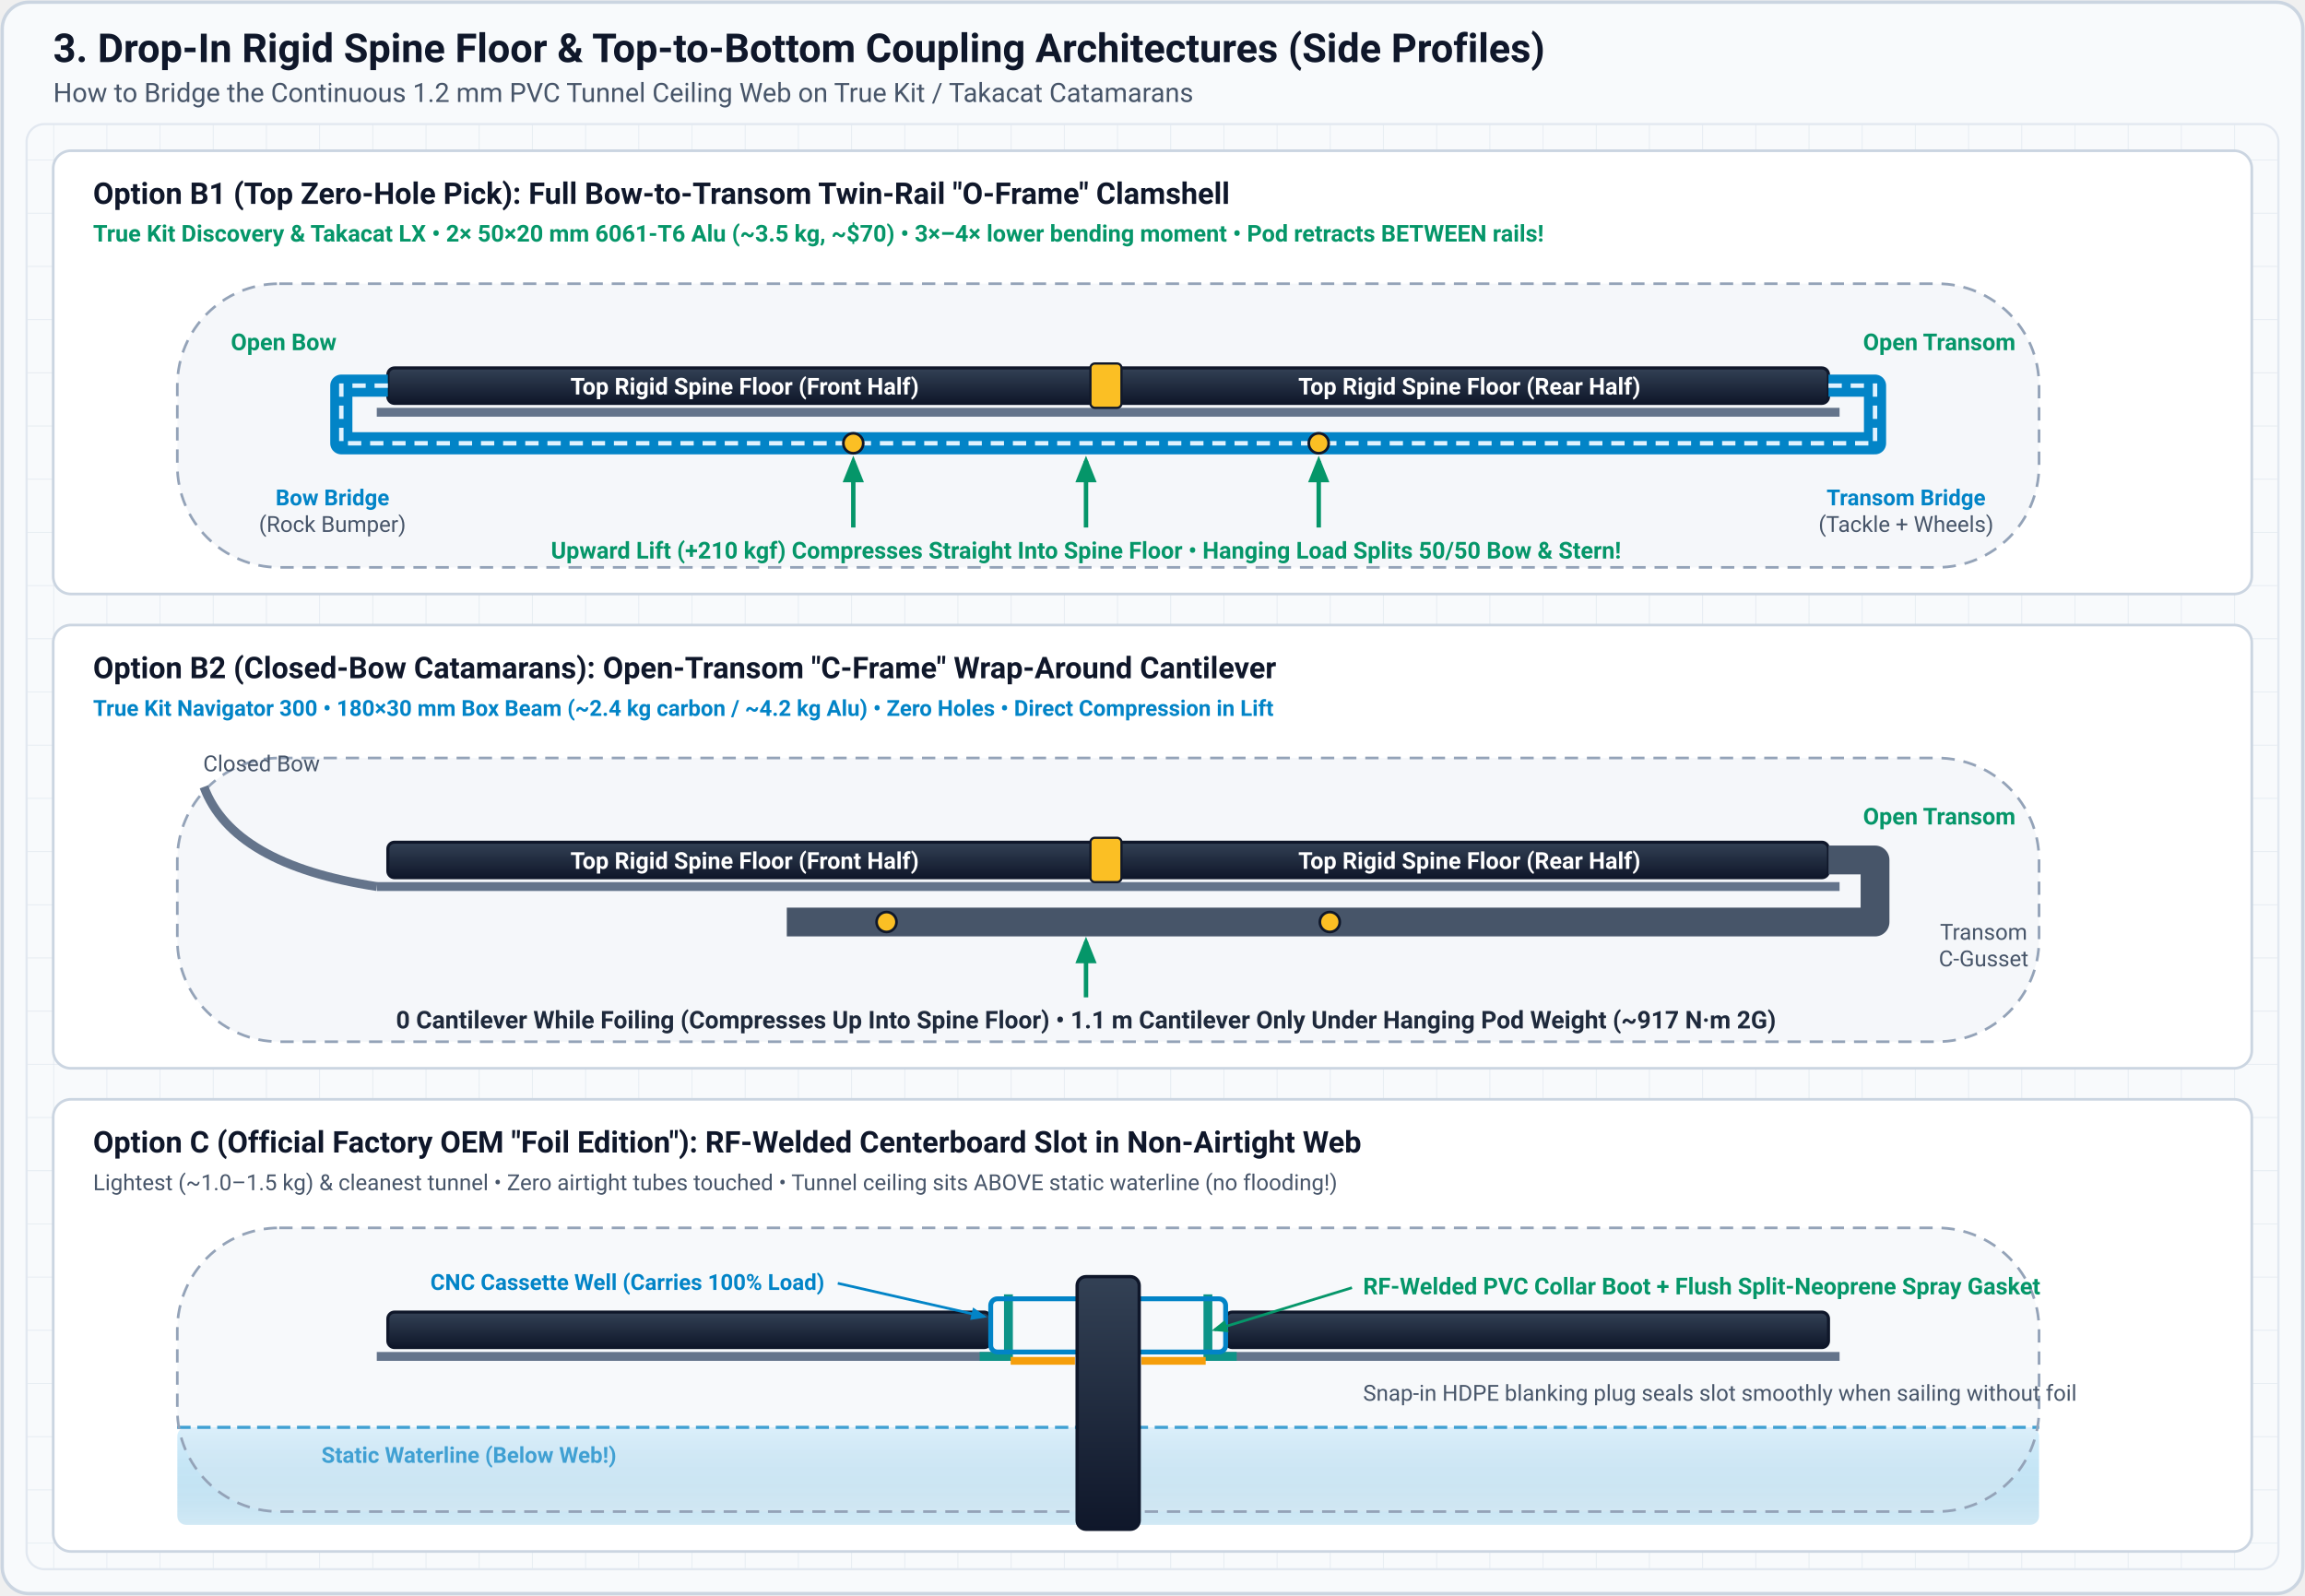
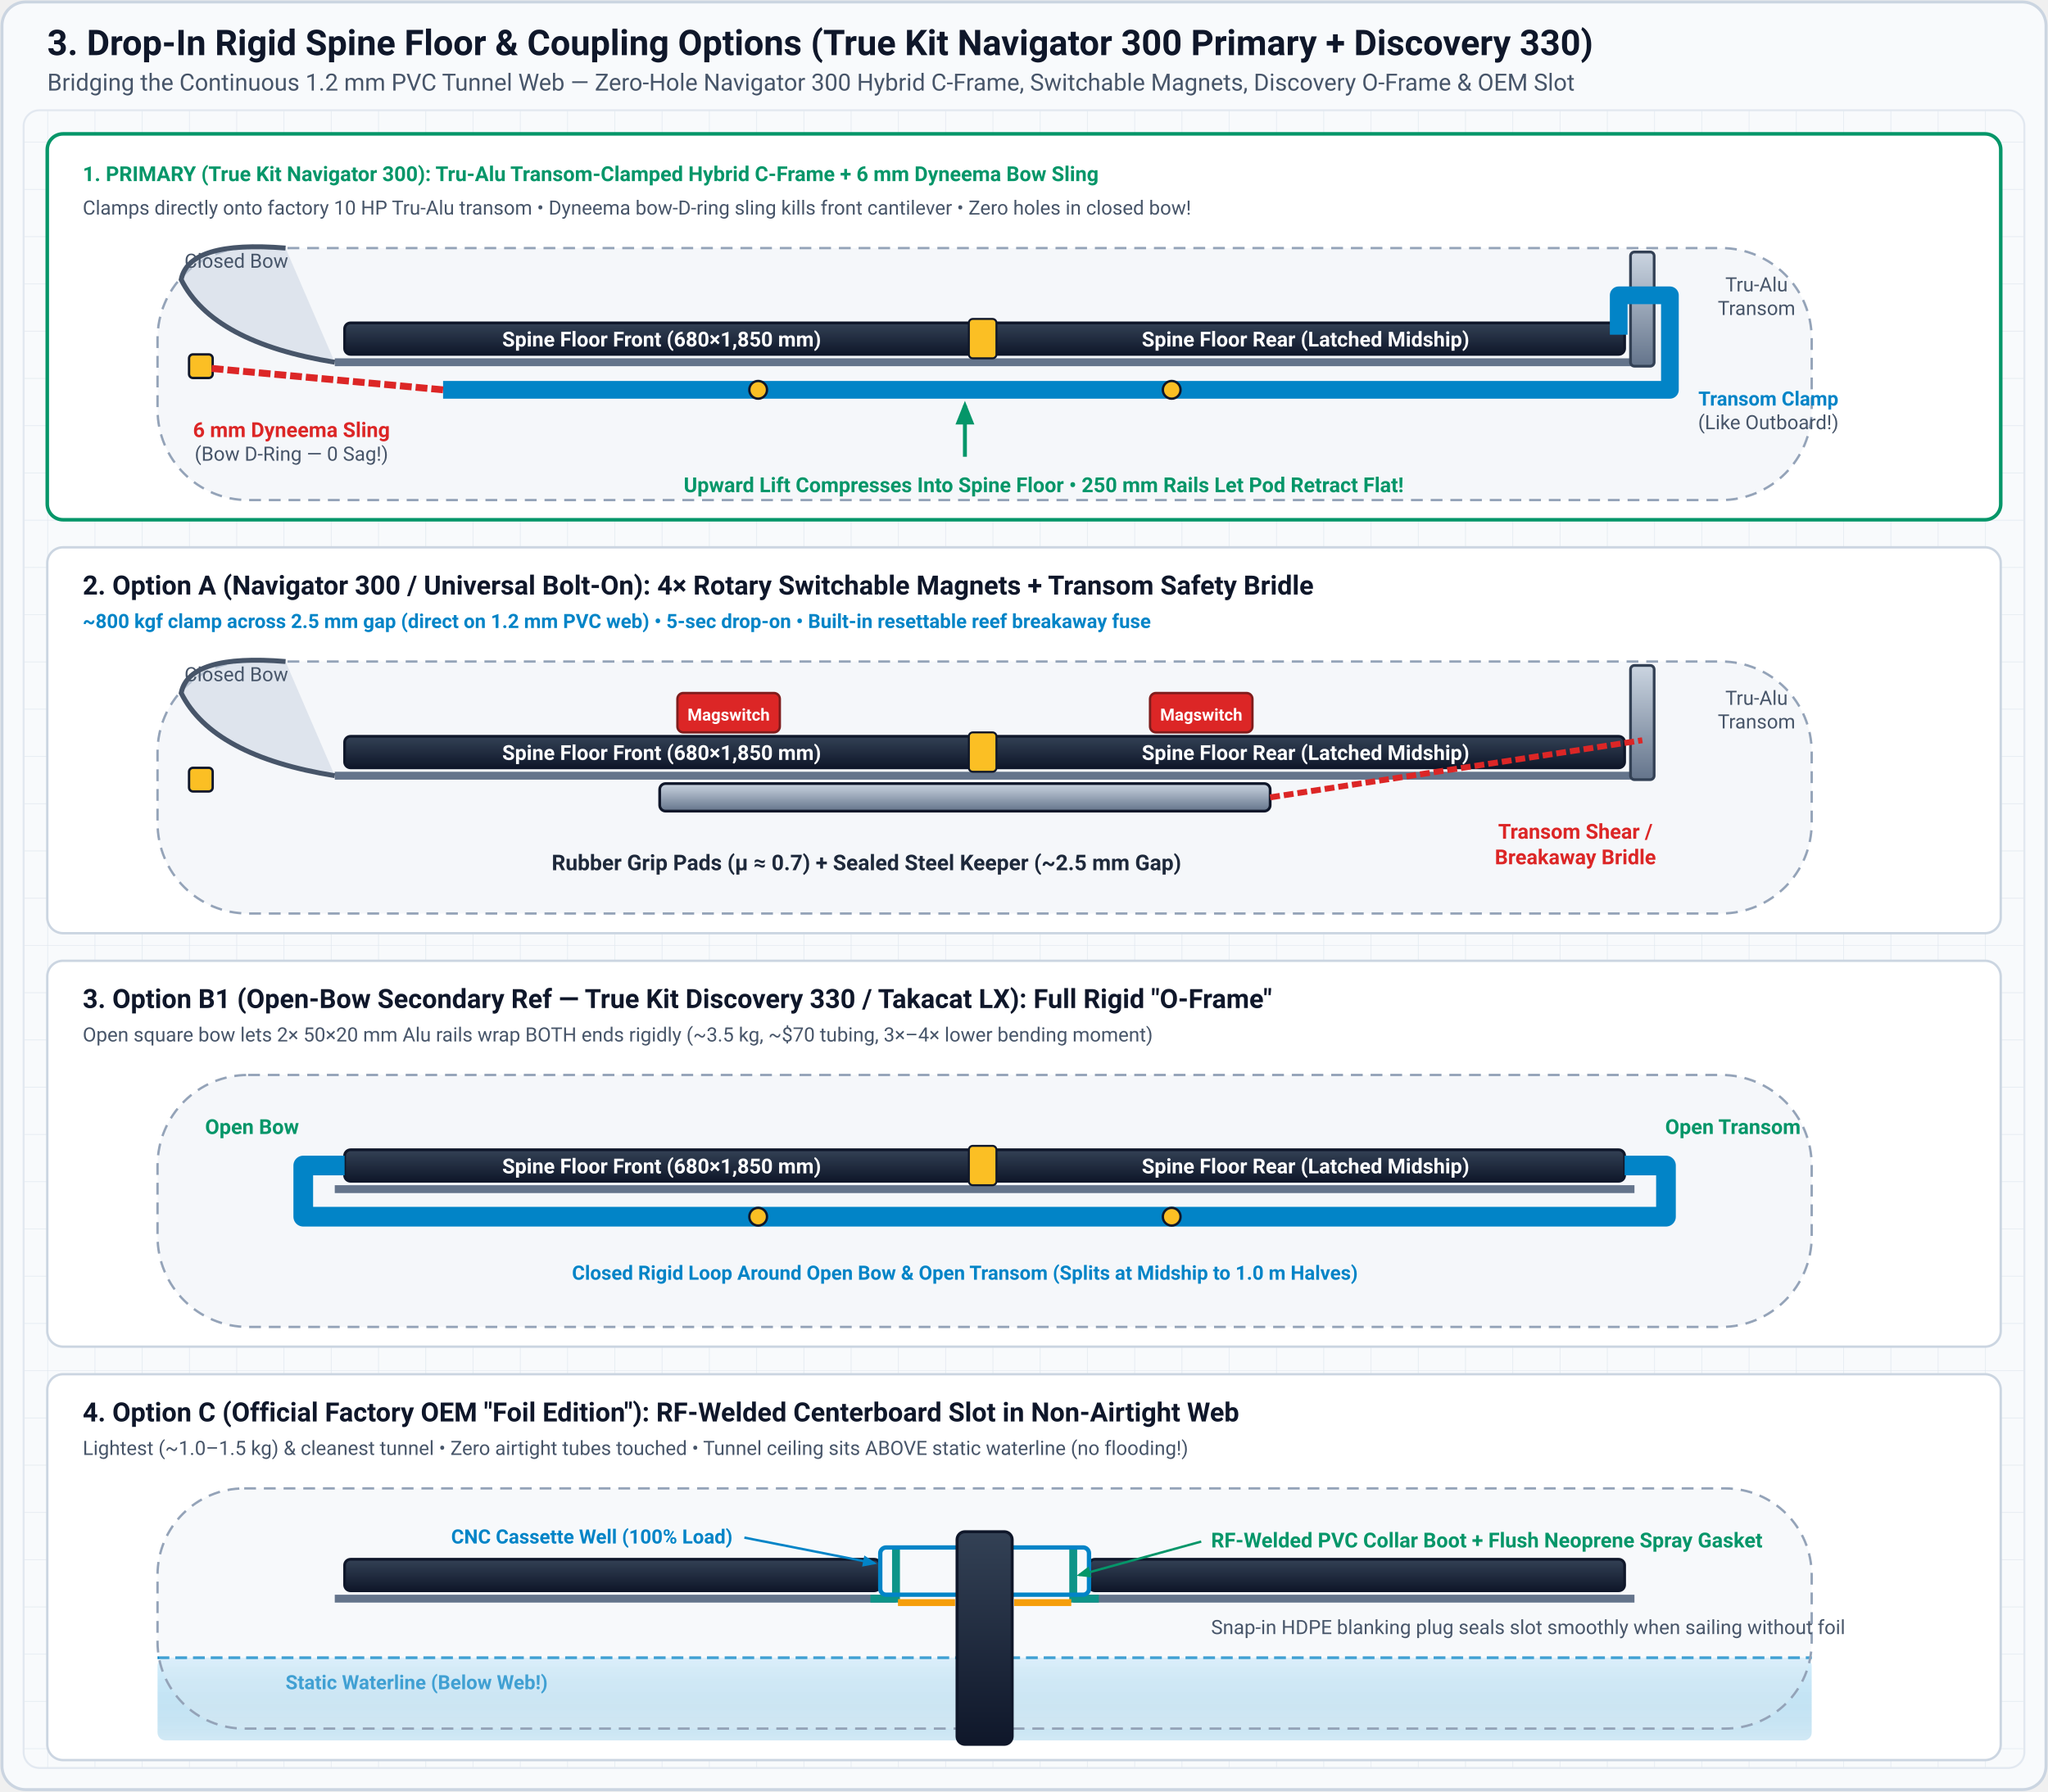
- <svg xmlns="http://www.w3.org/2000/svg" viewBox="0 0 1040 720" width="1040" height="720">
+ <svg xmlns="http://www.w3.org/2000/svg" viewBox="0 0 1040 910" width="1040" height="910">
  <defs>
    <pattern id="grid" width="24" height="24" patternUnits="userSpaceOnUse">
      <path d="M 24 0 L 0 0 0 24" fill="none" stroke="#E2E8F0" stroke-width="0.6" />
    </pattern>
    <linearGradient id="carbon" x1="0" y1="0" x2="0" y2="1">
      <stop offset="0%" stop-color="#334155" />
      <stop offset="100%" stop-color="#0F172A" />
    </linearGradient>
    <linearGradient id="alu" x1="0" y1="0" x2="0" y2="1">
      <stop offset="0%" stop-color="#CBD5E1" />
      <stop offset="100%" stop-color="#64748B" />
    </linearGradient>
    <linearGradient id="wingBlue" x1="0" y1="0" x2="0" y2="1">
      <stop offset="0%" stop-color="#38BDF8" />
      <stop offset="100%" stop-color="#0284C7" />
    </linearGradient>
    <linearGradient id="wingTeal" x1="0" y1="0" x2="0" y2="1">
      <stop offset="0%" stop-color="#2DD4BF" />
      <stop offset="100%" stop-color="#0D9488" />
    </linearGradient>
    <linearGradient id="water" x1="0" y1="0" x2="0" y2="1">
      <stop offset="0%" stop-color="#BAE6FD" stop-opacity="0.55" />
      <stop offset="100%" stop-color="#0284C7" stop-opacity="0.18" />
    </linearGradient>
    <linearGradient id="kevlar" x1="0" y1="0" x2="1" y2="0">
      <stop offset="0%" stop-color="#FBBF24" />
      <stop offset="100%" stop-color="#D97706" />
    </linearGradient>
    <linearGradient id="tubeGrad" x1="0" y1="0" x2="0" y2="1">
      <stop offset="0%" stop-color="#F1F5F9" />
      <stop offset="55%" stop-color="#CBD5E1" />
      <stop offset="100%" stop-color="#94A3B8" />
    </linearGradient>
    <marker id="arrDark" viewBox="0 0 10 10" refX="8" refY="5" markerWidth="6" markerHeight="6" orient="auto-start-reverse">
      <path d="M 0 1 L 10 5 L 0 9 z" fill="#334155" />
    </marker>
    <marker id="arrBlue" viewBox="0 0 10 10" refX="8" refY="5" markerWidth="6" markerHeight="6" orient="auto-start-reverse">
      <path d="M 0 1 L 10 5 L 0 9 z" fill="#0284C7" />
    </marker>
    <marker id="arrGreen" viewBox="0 0 10 10" refX="8" refY="5" markerWidth="6" markerHeight="6" orient="auto-start-reverse">
      <path d="M 0 1 L 10 5 L 0 9 z" fill="#059669" />
    </marker>
    <marker id="arrRed" viewBox="0 0 10 10" refX="8" refY="5" markerWidth="6" markerHeight="6" orient="auto-start-reverse">
      <path d="M 0 1 L 10 5 L 0 9 z" fill="#DC2626" />
    </marker>
    <style>
      text { font-family: -apple-system, BlinkMacSystemFont, "Segoe UI", Roboto, Helvetica, Arial, sans-serif; }
      .title { font-size: 18px; font-weight: 700; fill: #0F172A; }
      .sub { font-size: 12px; fill: #475569; }
      .sec { font-size: 13.5px; font-weight: 700; fill: #0F172A; }
      .lbl { font-size: 11px; font-weight: 600; fill: #1E293B; }
      .lbl-sm { font-size: 10px; fill: #475569; }
      .lbl-w { font-size: 10.5px; font-weight: 700; fill: #FFFFFF; }
      .dim { font-size: 10px; font-weight: 600; fill: #0284C7; }
      .ok { font-size: 10.5px; font-weight: 700; fill: #059669; }
      .warn { font-size: 10.5px; font-weight: 700; fill: #DC2626; }
    </style>
  </defs>
-   <rect x="1" y="1" width="1038" height="718" rx="12" fill="#F8FAFC" stroke="#CBD5E1" stroke-width="1.5" />
-   <rect x="12" y="56" width="1016" height="652" rx="8" fill="url(#grid)" stroke="#E2E8F0" stroke-width="1" />
-   <text x="24" y="28" class="title">3. Drop-In Rigid Spine Floor &amp; Top-to-Bottom Coupling Architectures (Side Profiles)</text>
-   <text x="24" y="46" class="sub">How to Bridge the Continuous 1.2 mm PVC Tunnel Ceiling Web on True Kit / Takacat Catamarans</text>
-   <rect x="24" y="68" width="992" height="200" rx="8" fill="#FFFFFF" stroke="#CBD5E1" stroke-width="1.2" />
-   <text x="42" y="92" class="sec">Option B1 (Top Zero-Hole Pick): Full Bow-to-Transom Twin-Rail "O-Frame" Clamshell</text>
-   <text x="42" y="109" class="ok">True Kit Discovery &amp; Takacat LX • 2× 50×20 mm 6061-T6 Alu (~3.5 kg, ~$70) • 3×–4× lower bending moment • Pod retracts BETWEEN rails!</text>
-   <rect x="80" y="128" width="840" height="128" rx="46" fill="#E2E8F0" fill-opacity="0.35" stroke="#94A3B8" stroke-width="1.2" stroke-dasharray="6,4" />
-   <line x1="170" y1="186" x2="830" y2="186" stroke="#64748B" stroke-width="4" />
-   <text x="128" y="158" text-anchor="middle" class="ok">Open Bow</text>
-   <text x="875" y="158" text-anchor="middle" class="ok">Open Transom</text>
-   <rect x="175" y="166" width="322" height="16" rx="3" fill="url(#carbon)" stroke="#0F172A" stroke-width="1.4" />
-   <rect x="501" y="166" width="324" height="16" rx="3" fill="url(#carbon)" stroke="#0F172A" stroke-width="1.4" />
-   <rect x="492" y="164" width="14" height="20" rx="2" fill="#FBBF24" stroke="#0F172A" stroke-width="1" />
-   <text x="336" y="178" text-anchor="middle" class="lbl-w">Top Rigid Spine Floor (Front Half)</text>
-   <text x="663" y="178" text-anchor="middle" class="lbl-w">Top Rigid Spine Floor (Rear Half)</text>
-   <path d="M 175 174 L 154 174 L 154 200 L 846 200 L 846 174 L 825 174" fill="none" stroke="#0284C7" stroke-width="10" stroke-linejoin="round" />
-   <path d="M 175 174 L 154 174 L 154 200 L 846 200 L 846 174 L 825 174" fill="none" stroke="#E0F2FE" stroke-width="2" stroke-dasharray="6,4" />
-   <circle cx="385" cy="200" r="4.5" fill="#FBBF24" stroke="#0F172A" stroke-width="1.2" />
-   <circle cx="595" cy="200" r="4.5" fill="#FBBF24" stroke="#0F172A" stroke-width="1.2" />
-   <line x1="385" y1="238" x2="385" y2="208" stroke="#059669" stroke-width="2" marker-end="url(#arrGreen)" />
-   <line x1="490" y1="238" x2="490" y2="208" stroke="#059669" stroke-width="2" marker-end="url(#arrGreen)" />
-   <line x1="595" y1="238" x2="595" y2="208" stroke="#059669" stroke-width="2" marker-end="url(#arrGreen)" />
-   <text x="490" y="252" text-anchor="middle" class="ok">Upward Lift (+210 kgf) Compresses Straight Into Spine Floor • Hanging Load Splits 50/50 Bow &amp; Stern!</text>
-   <text x="150" y="228" text-anchor="middle" class="dim">Bow Bridge</text>
-   <text x="150" y="240" text-anchor="middle" class="lbl-sm">(Rock Bumper)</text>
-   <text x="860" y="228" text-anchor="middle" class="dim">Transom Bridge</text>
-   <text x="860" y="240" text-anchor="middle" class="lbl-sm">(Tackle + Wheels)</text>
-   <rect x="24" y="282" width="992" height="200" rx="8" fill="#FFFFFF" stroke="#CBD5E1" stroke-width="1.2" />
-   <text x="42" y="306" class="sec">Option B2 (Closed-Bow Catamarans): Open-Transom "C-Frame" Wrap-Around Cantilever</text>
-   <text x="42" y="323" class="dim">True Kit Navigator 300 • 180×30 mm Box Beam (~2.4 kg carbon / ~4.2 kg Alu) • Zero Holes • Direct Compression in Lift</text>
-   <rect x="80" y="342" width="840" height="128" rx="46" fill="#E2E8F0" fill-opacity="0.35" stroke="#94A3B8" stroke-width="1.2" stroke-dasharray="6,4" />
-   <line x1="170" y1="400" x2="830" y2="400" stroke="#64748B" stroke-width="4" />
-   <path d="M 170 400 Q 105 390 92 355" fill="none" stroke="#64748B" stroke-width="4" />
-   <text x="118" y="348" text-anchor="middle" class="lbl-sm">Closed Bow</text>
-   <text x="875" y="372" text-anchor="middle" class="ok">Open Transom</text>
-   <rect x="175" y="380" width="322" height="16" rx="3" fill="url(#carbon)" stroke="#0F172A" stroke-width="1.4" />
-   <rect x="501" y="380" width="324" height="16" rx="3" fill="url(#carbon)" stroke="#0F172A" stroke-width="1.4" />
-   <rect x="492" y="378" width="14" height="20" rx="2" fill="#FBBF24" stroke="#0F172A" stroke-width="1" />
-   <text x="336" y="392" text-anchor="middle" class="lbl-w">Top Rigid Spine Floor (Front Half)</text>
-   <text x="663" y="392" text-anchor="middle" class="lbl-w">Top Rigid Spine Floor (Rear Half)</text>
-   <path d="M 355 416 L 846 416 L 846 388 L 825 388" fill="none" stroke="#475569" stroke-width="13" stroke-linejoin="round" />
-   <circle cx="400" cy="416" r="4.5" fill="#FBBF24" stroke="#0F172A" stroke-width="1.2" />
-   <circle cx="600" cy="416" r="4.5" fill="#FBBF24" stroke="#0F172A" stroke-width="1.2" />
-   <line x1="490" y1="450" x2="490" y2="425" stroke="#059669" stroke-width="2" marker-end="url(#arrGreen)" />
-   <text x="490" y="464" text-anchor="middle" class="lbl">0 Cantilever While Foiling (Compresses Up Into Spine Floor) • 1.1 m Cantilever Only Under Hanging Pod Weight (~917 N·m 2G)</text>
-   <text x="895" y="424" text-anchor="middle" class="lbl-sm">Transom</text>
-   <text x="895" y="436" text-anchor="middle" class="lbl-sm">C-Gusset</text>
-   <rect x="24" y="496" width="992" height="204" rx="8" fill="#FFFFFF" stroke="#CBD5E1" stroke-width="1.2" />
-   <text x="42" y="520" class="sec">Option C (Official Factory OEM "Foil Edition"): RF-Welded Centerboard Slot in Non-Airtight Web</text>
-   <text x="42" y="537" class="lbl-sm">Lightest (~1.0–1.5 kg) &amp; cleanest tunnel • Zero airtight tubes touched • Tunnel ceiling sits ABOVE static waterline (no flooding!)</text>
-   <rect x="80" y="644" width="840" height="44" rx="4" fill="url(#water)" />
-   <line x1="80" y1="644" x2="920" y2="644" stroke="#0284C7" stroke-width="1.4" stroke-dasharray="6,3" />
-   <text x="145" y="660" class="dim">Static Waterline (Below Web!)</text>
-   <rect x="80" y="554" width="840" height="128" rx="46" fill="#E2E8F0" fill-opacity="0.28" stroke="#94A3B8" stroke-width="1.2" stroke-dasharray="6,4" />
-   <line x1="170" y1="612" x2="455" y2="612" stroke="#64748B" stroke-width="4" />
-   <line x1="545" y1="612" x2="830" y2="612" stroke="#64748B" stroke-width="4" />
-   <path d="M 442 612 L 455 612 L 455 584 M 558 612 L 545 612 L 545 584" fill="none" stroke="#0D9488" stroke-width="4" />
-   <rect x="175" y="592" width="272" height="16" rx="3" fill="url(#carbon)" stroke="#0F172A" stroke-width="1.4" />
-   <rect x="553" y="592" width="272" height="16" rx="3" fill="url(#carbon)" stroke="#0F172A" stroke-width="1.4" />
-   <rect x="447" y="586" width="106" height="24" rx="3" fill="none" stroke="#0284C7" stroke-width="2.2" />
-   <rect x="486" y="576" width="28" height="114" rx="4" fill="url(#carbon)" stroke="#0F172A" stroke-width="1.5" />
-   <line x1="456" y1="614" x2="485" y2="614" stroke="#F59E0B" stroke-width="3.5" />
-   <line x1="515" y1="614" x2="544" y2="614" stroke="#F59E0B" stroke-width="3.5" />
-   <text x="372" y="582" text-anchor="end" class="dim">CNC Cassette Well (Carries 100% Load)</text>
-   <line x1="378" y1="579" x2="444" y2="594" stroke="#0284C7" stroke-width="1.2" marker-end="url(#arrBlue)" />
-   <text x="615" y="584" class="ok">RF-Welded PVC Collar Boot + Flush Split-Neoprene Spray Gasket</text>
-   <line x1="610" y1="581" x2="548" y2="600" stroke="#059669" stroke-width="1.2" marker-end="url(#arrGreen)" />
-   <text x="615" y="632" class="lbl-sm">Snap-in HDPE blanking plug seals slot smoothly when sailing without foil</text>
+   <rect x="1" y="1" width="1038" height="908" rx="12" fill="#F8FAFC" stroke="#CBD5E1" stroke-width="1.5" />
+   <rect x="12" y="56" width="1016" height="842" rx="8" fill="url(#grid)" stroke="#E2E8F0" stroke-width="1" />
+   <text x="24" y="28" class="title">3. Drop-In Rigid Spine Floor &amp; Coupling Options (True Kit Navigator 300 Primary + Discovery 330)</text>
+   <text x="24" y="46" class="sub">Bridging the Continuous 1.2 mm PVC Tunnel Web — Zero-Hole Navigator 300 Hybrid C-Frame, Switchable Magnets, Discovery O-Frame &amp; OEM Slot</text>
+   <rect x="24" y="68" width="992" height="196" rx="8" fill="#FFFFFF" stroke="#059669" stroke-width="1.8" />
+   <text x="42" y="92" class="ok">1. PRIMARY (True Kit Navigator 300): Tru-Alu Transom-Clamped Hybrid C-Frame + 6 mm Dyneema Bow Sling</text>
+   <text x="42" y="109" class="lbl-sm">Clamps directly onto factory 10 HP Tru-Alu transom • Dyneema bow-D-ring sling kills front cantilever • Zero holes in closed bow!</text>
+   <rect x="80" y="126" width="840" height="128" rx="46" fill="#E2E8F0" fill-opacity="0.35" stroke="#94A3B8" stroke-width="1.2" stroke-dasharray="6,4" />
+   <line x1="170" y1="184" x2="830" y2="184" stroke="#64748B" stroke-width="4" />
+   <path d="M 170 184 Q 108 174 92 142 Q 96 122 145 126" fill="#CBD5E1" fill-opacity="0.55" stroke="#475569" stroke-width="2.5" />
+   <rect x="96" y="180" width="12" height="12" rx="2" fill="#FBBF24" stroke="#0F172A" stroke-width="1.2" />
+   <text x="120" y="136" text-anchor="middle" class="lbl-sm">Closed Bow</text>
+   <rect x="828" y="128" width="12" height="58" rx="2" fill="url(#alu)" stroke="#334155" stroke-width="1.4" />
+   <text x="892" y="148" text-anchor="middle" class="lbl-sm">Tru-Alu</text>
+   <text x="892" y="160" text-anchor="middle" class="lbl-sm">Transom</text>
+   <rect x="175" y="164" width="322" height="16" rx="3" fill="url(#carbon)" stroke="#0F172A" stroke-width="1.4" />
+   <rect x="501" y="164" width="324" height="16" rx="3" fill="url(#carbon)" stroke="#0F172A" stroke-width="1.4" />
+   <rect x="492" y="162" width="14" height="20" rx="2" fill="#FBBF24" stroke="#0F172A" stroke-width="1" />
+   <text x="336" y="176" text-anchor="middle" class="lbl-w">Spine Floor Front (680×1,850 mm)</text>
+   <text x="663" y="176" text-anchor="middle" class="lbl-w">Spine Floor Rear (Latched Midship)</text>
+   <path d="M 225 198 L 848 198 L 848 150 L 822 150 L 822 170" fill="none" stroke="#0284C7" stroke-width="9" stroke-linejoin="round" />
+   <line x1="225" y1="198" x2="106" y2="187" stroke="#DC2626" stroke-width="3.5" stroke-dasharray="6,2" />
+   <circle cx="385" cy="198" r="4.5" fill="#FBBF24" stroke="#0F172A" stroke-width="1.2" />
+   <circle cx="595" cy="198" r="4.5" fill="#FBBF24" stroke="#0F172A" stroke-width="1.2" />
+   <line x1="490" y1="232" x2="490" y2="206" stroke="#059669" stroke-width="2" marker-end="url(#arrGreen)" />
+   <text x="148" y="222" text-anchor="middle" class="warn">6 mm Dyneema Sling</text>
+   <text x="148" y="234" text-anchor="middle" class="lbl-sm">(Bow D-Ring — 0 Sag!)</text>
+   <text x="530" y="250" text-anchor="middle" class="ok">Upward Lift Compresses Into Spine Floor • 250 mm Rails Let Pod Retract Flat!</text>
+   <text x="898" y="206" text-anchor="middle" class="dim">Transom Clamp</text>
+   <text x="898" y="218" text-anchor="middle" class="lbl-sm">(Like Outboard!)</text>
+   <rect x="24" y="278" width="992" height="196" rx="8" fill="#FFFFFF" stroke="#CBD5E1" stroke-width="1.2" />
+   <text x="42" y="302" class="sec">2. Option A (Navigator 300 / Universal Bolt-On): 4× Rotary Switchable Magnets + Transom Safety Bridle</text>
+   <text x="42" y="319" class="dim">~800 kgf clamp across 2.5 mm gap (direct on 1.2 mm PVC web) • 5-sec drop-on • Built-in resettable reef breakaway fuse</text>
+   <rect x="80" y="336" width="840" height="128" rx="46" fill="#E2E8F0" fill-opacity="0.35" stroke="#94A3B8" stroke-width="1.2" stroke-dasharray="6,4" />
+   <line x1="170" y1="394" x2="830" y2="394" stroke="#64748B" stroke-width="4" />
+   <path d="M 170 394 Q 108 384 92 352 Q 96 332 145 336" fill="#CBD5E1" fill-opacity="0.55" stroke="#475569" stroke-width="2.5" />
+   <rect x="96" y="390" width="12" height="12" rx="2" fill="#FBBF24" stroke="#0F172A" stroke-width="1.2" />
+   <text x="120" y="346" text-anchor="middle" class="lbl-sm">Closed Bow</text>
+   <rect x="828" y="338" width="12" height="58" rx="2" fill="url(#alu)" stroke="#334155" stroke-width="1.4" />
+   <text x="892" y="358" text-anchor="middle" class="lbl-sm">Tru-Alu</text>
+   <text x="892" y="370" text-anchor="middle" class="lbl-sm">Transom</text>
+   <rect x="175" y="374" width="322" height="16" rx="3" fill="url(#carbon)" stroke="#0F172A" stroke-width="1.4" />
+   <rect x="501" y="374" width="324" height="16" rx="3" fill="url(#carbon)" stroke="#0F172A" stroke-width="1.4" />
+   <rect x="492" y="372" width="14" height="20" rx="2" fill="#FBBF24" stroke="#0F172A" stroke-width="1" />
+   <text x="336" y="386" text-anchor="middle" class="lbl-w">Spine Floor Front (680×1,850 mm)</text>
+   <text x="663" y="386" text-anchor="middle" class="lbl-w">Spine Floor Rear (Latched Midship)</text>
+   <rect x="344" y="352" width="52" height="20" rx="3" fill="#DC2626" stroke="#7F1D1D" stroke-width="1.2" />
+   <text x="370" y="366" text-anchor="middle" style="font-size:8.5px;fill:#FFFFFF;font-weight:700;">Magswitch</text>
+   <rect x="584" y="352" width="52" height="20" rx="3" fill="#DC2626" stroke="#7F1D1D" stroke-width="1.2" />
+   <text x="610" y="366" text-anchor="middle" style="font-size:8.5px;fill:#FFFFFF;font-weight:700;">Magswitch</text>
+   <rect x="335" y="398" width="310" height="14" rx="3" fill="url(#alu)" stroke="#0F172A" stroke-width="1.4" />
+   <line x1="645" y1="405" x2="834" y2="376" stroke="#DC2626" stroke-width="3" stroke-dasharray="5,2" />
+   <text x="440" y="442" text-anchor="middle" class="lbl">Rubber Grip Pads (μ ≈ 0.7) + Sealed Steel Keeper (~2.5 mm Gap)</text>
+   <text x="800" y="426" text-anchor="middle" class="warn">Transom Shear /</text>
+   <text x="800" y="439" text-anchor="middle" class="warn">Breakaway Bridle</text>
+   <rect x="24" y="488" width="992" height="196" rx="8" fill="#FFFFFF" stroke="#CBD5E1" stroke-width="1.2" />
+   <text x="42" y="512" class="sec">3. Option B1 (Open-Bow Secondary Ref — True Kit Discovery 330 / Takacat LX): Full Rigid "O-Frame"</text>
+   <text x="42" y="529" class="lbl-sm">Open square bow lets 2× 50×20 mm Alu rails wrap BOTH ends rigidly (~3.5 kg, ~$70 tubing, 3×–4× lower bending moment)</text>
+   <rect x="80" y="546" width="840" height="128" rx="46" fill="#E2E8F0" fill-opacity="0.35" stroke="#94A3B8" stroke-width="1.2" stroke-dasharray="6,4" />
+   <line x1="170" y1="604" x2="830" y2="604" stroke="#64748B" stroke-width="4" />
+   <text x="128" y="576" text-anchor="middle" class="ok">Open Bow</text>
+   <text x="880" y="576" text-anchor="middle" class="ok">Open Transom</text>
+   <rect x="175" y="584" width="322" height="16" rx="3" fill="url(#carbon)" stroke="#0F172A" stroke-width="1.4" />
+   <rect x="501" y="584" width="324" height="16" rx="3" fill="url(#carbon)" stroke="#0F172A" stroke-width="1.4" />
+   <rect x="492" y="582" width="14" height="20" rx="2" fill="#FBBF24" stroke="#0F172A" stroke-width="1" />
+   <text x="336" y="596" text-anchor="middle" class="lbl-w">Spine Floor Front (680×1,850 mm)</text>
+   <text x="663" y="596" text-anchor="middle" class="lbl-w">Spine Floor Rear (Latched Midship)</text>
+   <path d="M 175 592 L 154 592 L 154 618 L 846 618 L 846 592 L 825 592" fill="none" stroke="#0284C7" stroke-width="10" stroke-linejoin="round" />
+   <circle cx="385" cy="618" r="4.5" fill="#FBBF24" stroke="#0F172A" stroke-width="1.2" />
+   <circle cx="595" cy="618" r="4.5" fill="#FBBF24" stroke="#0F172A" stroke-width="1.2" />
+   <text x="490" y="650" text-anchor="middle" class="dim">Closed Rigid Loop Around Open Bow &amp; Open Transom (Splits at Midship to 1.0 m Halves)</text>
+   <rect x="24" y="698" width="992" height="196" rx="8" fill="#FFFFFF" stroke="#CBD5E1" stroke-width="1.2" />
+   <text x="42" y="722" class="sec">4. Option C (Official Factory OEM "Foil Edition"): RF-Welded Centerboard Slot in Non-Airtight Web</text>
+   <text x="42" y="739" class="lbl-sm">Lightest (~1.0–1.5 kg) &amp; cleanest tunnel • Zero airtight tubes touched • Tunnel ceiling sits ABOVE static waterline (no flooding!)</text>
+   <rect x="80" y="842" width="840" height="42" rx="4" fill="url(#water)" />
+   <line x1="80" y1="842" x2="920" y2="842" stroke="#0284C7" stroke-width="1.4" stroke-dasharray="6,3" />
+   <text x="145" y="858" class="dim">Static Waterline (Below Web!)</text>
+   <rect x="80" y="756" width="840" height="122" rx="44" fill="#E2E8F0" fill-opacity="0.28" stroke="#94A3B8" stroke-width="1.2" stroke-dasharray="6,4" />
+   <line x1="170" y1="812" x2="455" y2="812" stroke="#64748B" stroke-width="4" />
+   <line x1="545" y1="812" x2="830" y2="812" stroke="#64748B" stroke-width="4" />
+   <path d="M 442 812 L 455 812 L 455 786 M 558 812 L 545 812 L 545 786" fill="none" stroke="#0D9488" stroke-width="4" />
+   <rect x="175" y="792" width="272" height="16" rx="3" fill="url(#carbon)" stroke="#0F172A" stroke-width="1.4" />
+   <rect x="553" y="792" width="272" height="16" rx="3" fill="url(#carbon)" stroke="#0F172A" stroke-width="1.4" />
+   <rect x="447" y="786" width="106" height="24" rx="3" fill="none" stroke="#0284C7" stroke-width="2.2" />
+   <rect x="486" y="778" width="28" height="108" rx="4" fill="url(#carbon)" stroke="#0F172A" stroke-width="1.5" />
+   <line x1="456" y1="814" x2="485" y2="814" stroke="#F59E0B" stroke-width="3.5" />
+   <line x1="515" y1="814" x2="544" y2="814" stroke="#F59E0B" stroke-width="3.5" />
+   <text x="372" y="784" text-anchor="end" class="dim">CNC Cassette Well (100% Load)</text>
+   <line x1="378" y1="781" x2="444" y2="794" stroke="#0284C7" stroke-width="1.2" marker-end="url(#arrBlue)" />
+   <text x="615" y="786" class="ok">RF-Welded PVC Collar Boot + Flush Neoprene Spray Gasket</text>
+   <line x1="610" y1="783" x2="548" y2="800" stroke="#059669" stroke-width="1.2" marker-end="url(#arrGreen)" />
+   <text x="615" y="830" class="lbl-sm">Snap-in HDPE blanking plug seals slot smoothly when sailing without foil</text>
</svg>
